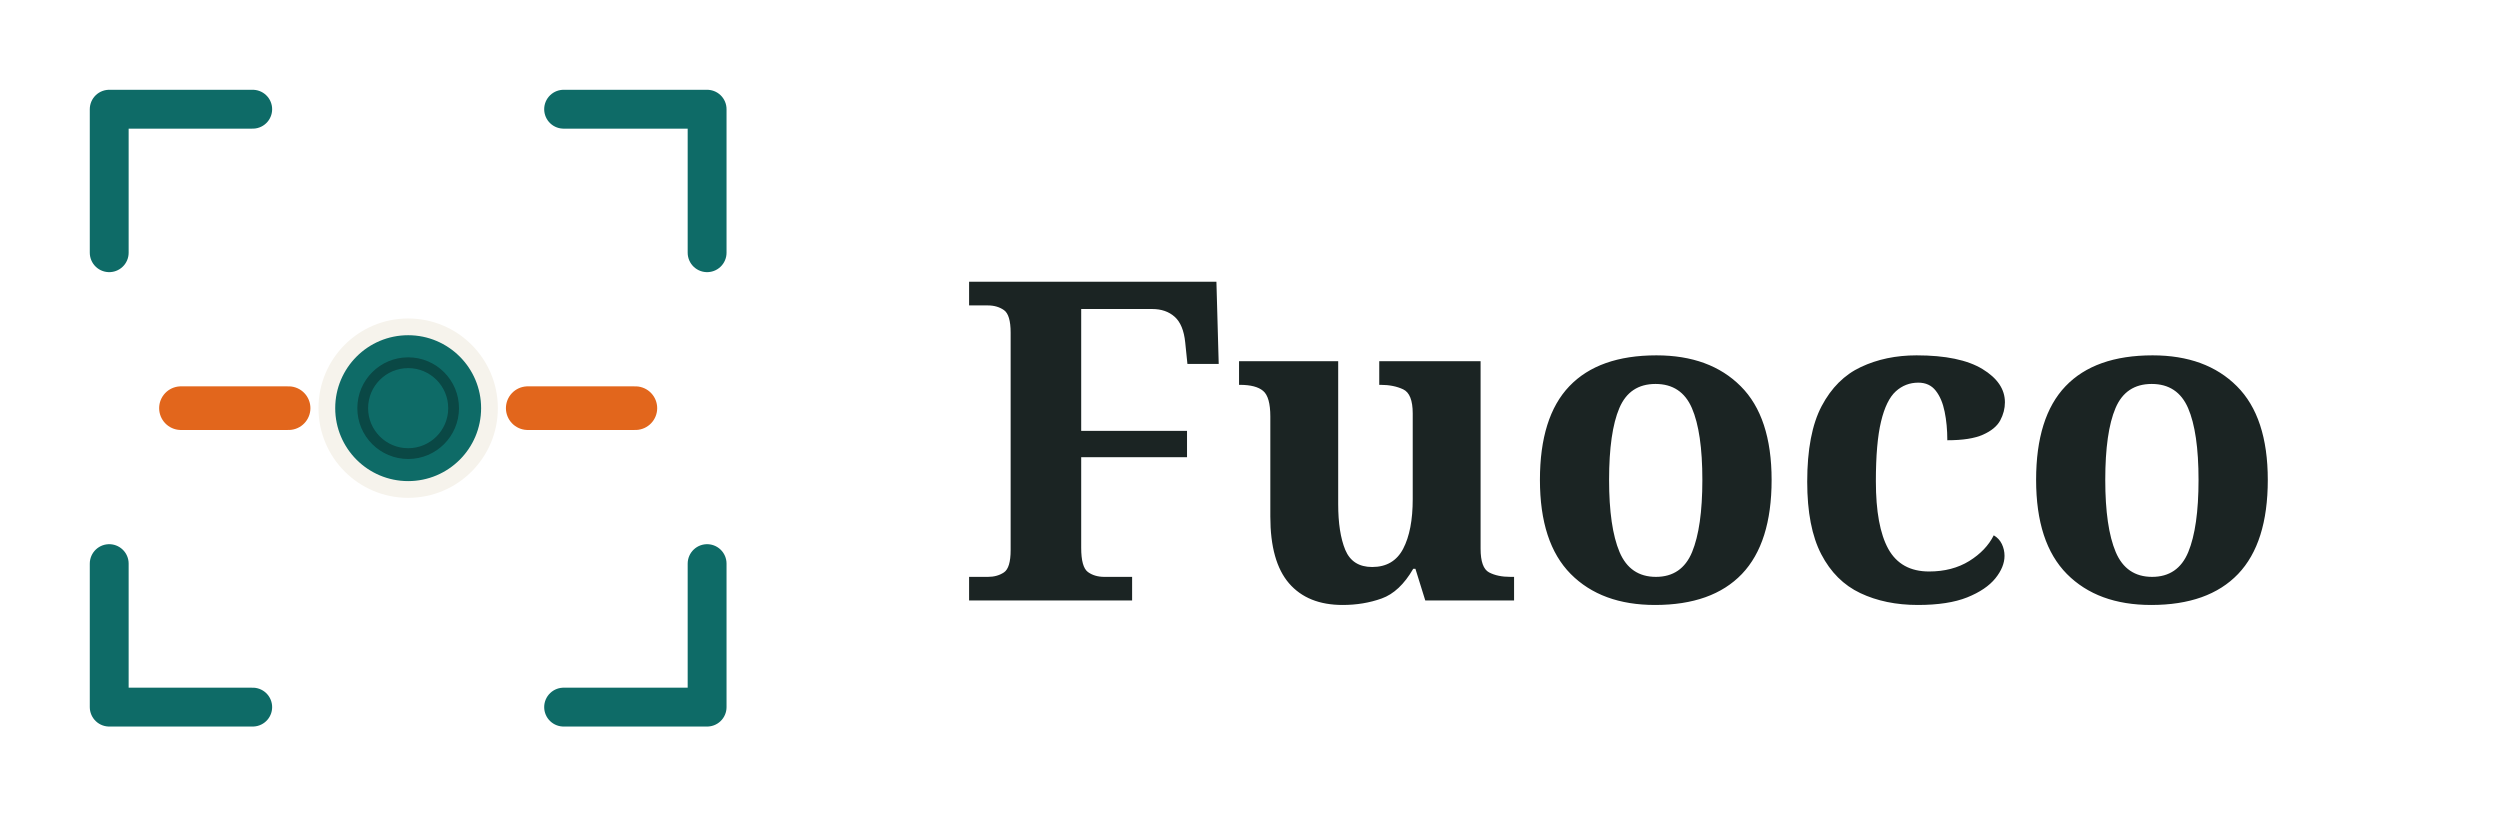
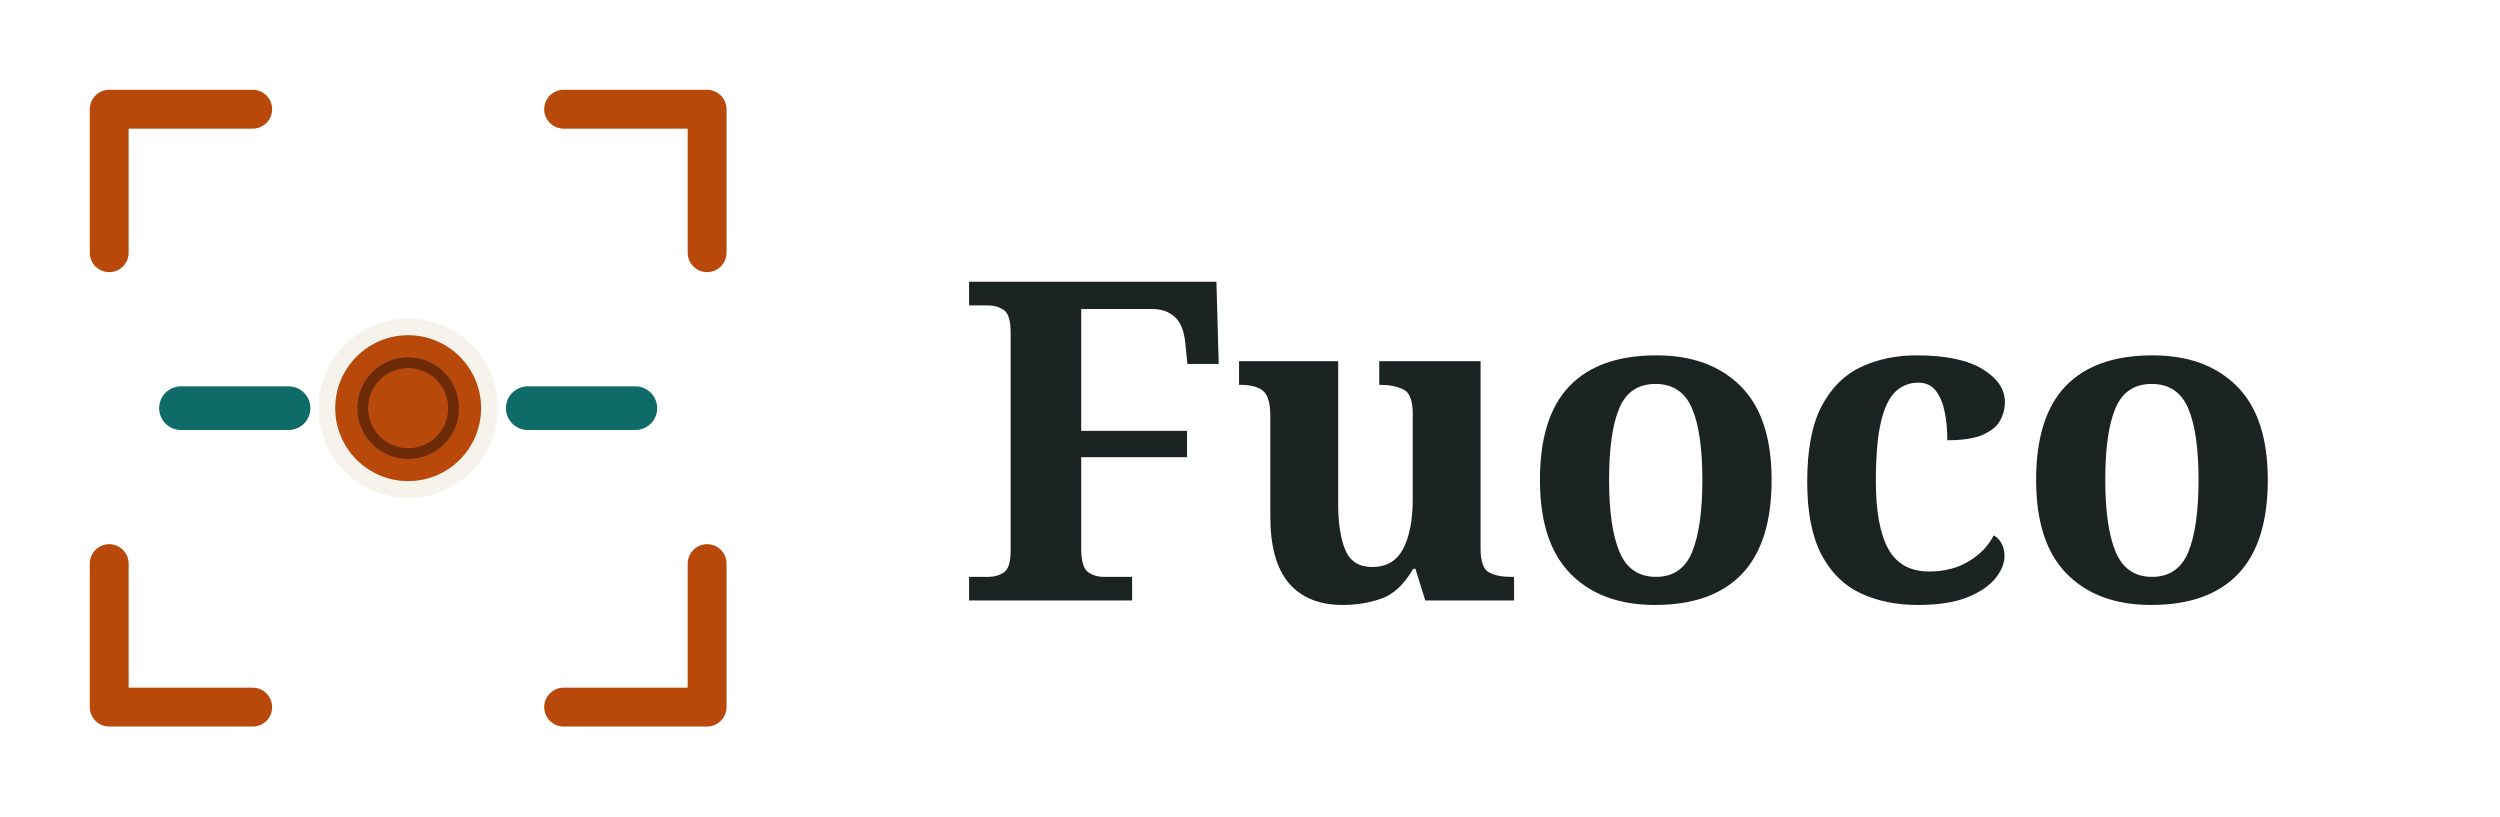
<svg xmlns="http://www.w3.org/2000/svg" viewBox="0 0 392 128" fill="none">
-   <style>.pri{stroke:#0e6b67}.warm{stroke:#e2661c}.hub{fill:#0e6b67}.ring{stroke:#06302e}.halo{fill:#f6f3ec}.wm{fill:#1b2423}@media(prefers-color-scheme:dark){.pri{stroke:#5cc6bc}.warm{stroke:#ff9d57}.hub{fill:#5cc6bc}.ring{stroke:#0a201f}.halo{fill:#121012}.wm{fill:#e3ebea}}</style>
+   <style>.pri{stroke:#b8490b}.warm{stroke:#0e6b67}.hub{fill:#b8490b}.ring{stroke:#3a1503}.halo{fill:#f6f3ec}.wm{fill:#1b2423}@media(prefers-color-scheme:dark){.pri{stroke:#ff9d57}.warm{stroke:#5cc6bc}.hub{fill:#ff9d57}.ring{stroke:#1f0d03}.halo{fill:#121012}.wm{fill:#e3ebea}}</style>
  <g transform="translate(4 4) scale(0.9375)">
    <path d="M14 38 L14 14 L38 14" class="pri" stroke-width="6.5" stroke-linecap="round" stroke-linejoin="round" />
    <path d="M90 14 L114 14 L114 38" class="pri" stroke-width="6.5" stroke-linecap="round" stroke-linejoin="round" />
    <path d="M114 90 L114 114 L90 114" class="pri" stroke-width="6.5" stroke-linecap="round" stroke-linejoin="round" />
    <path d="M38 114 L14 114 L14 90" class="pri" stroke-width="6.5" stroke-linecap="round" stroke-linejoin="round" />
    <path d="M26 64 L44 64" class="warm" stroke-width="7.3" stroke-linecap="round" />
    <path d="M84 64 L102 64" class="warm" stroke-width="7.3" stroke-linecap="round" />
    <circle cx="64" cy="64" r="15" class="halo" />
    <circle cx="64" cy="64" r="12.2" class="hub" />
    <circle cx="64" cy="64" r="7.6" class="ring" fill="none" stroke-width="1.8" opacity="0.6" />
  </g>
  <text x="150" y="67" dominant-baseline="central" font-family="Fraunces,'Cormorant Garamond',Georgia,serif" font-size="70" font-weight="600" letter-spacing="-1" class="wm">Fuoco</text>
</svg>
